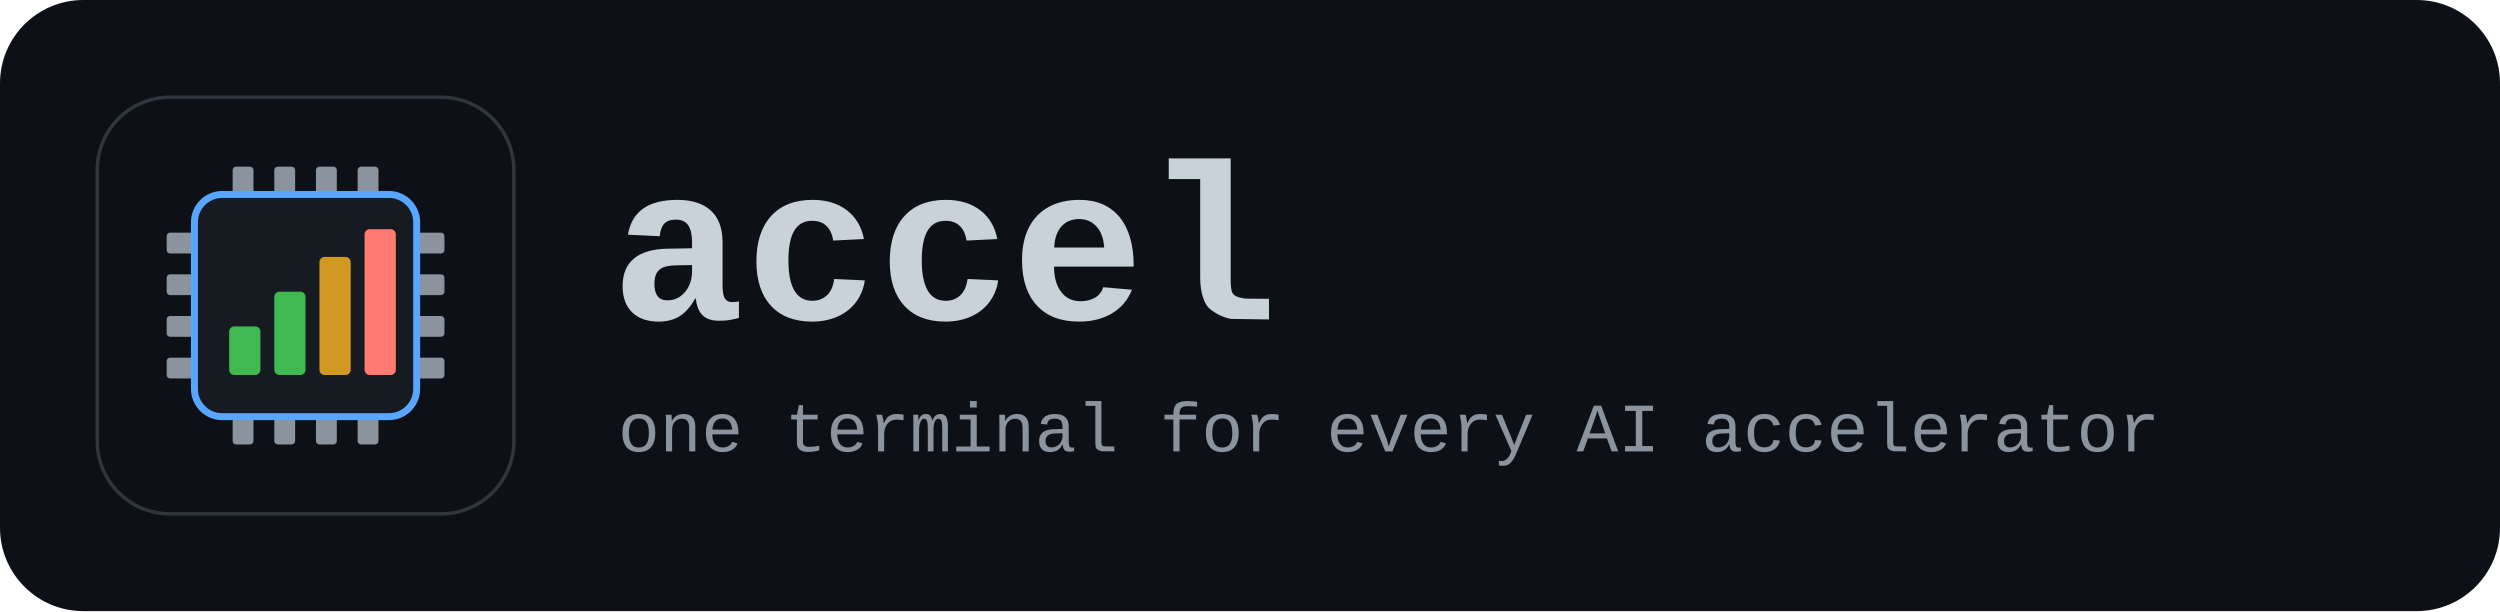
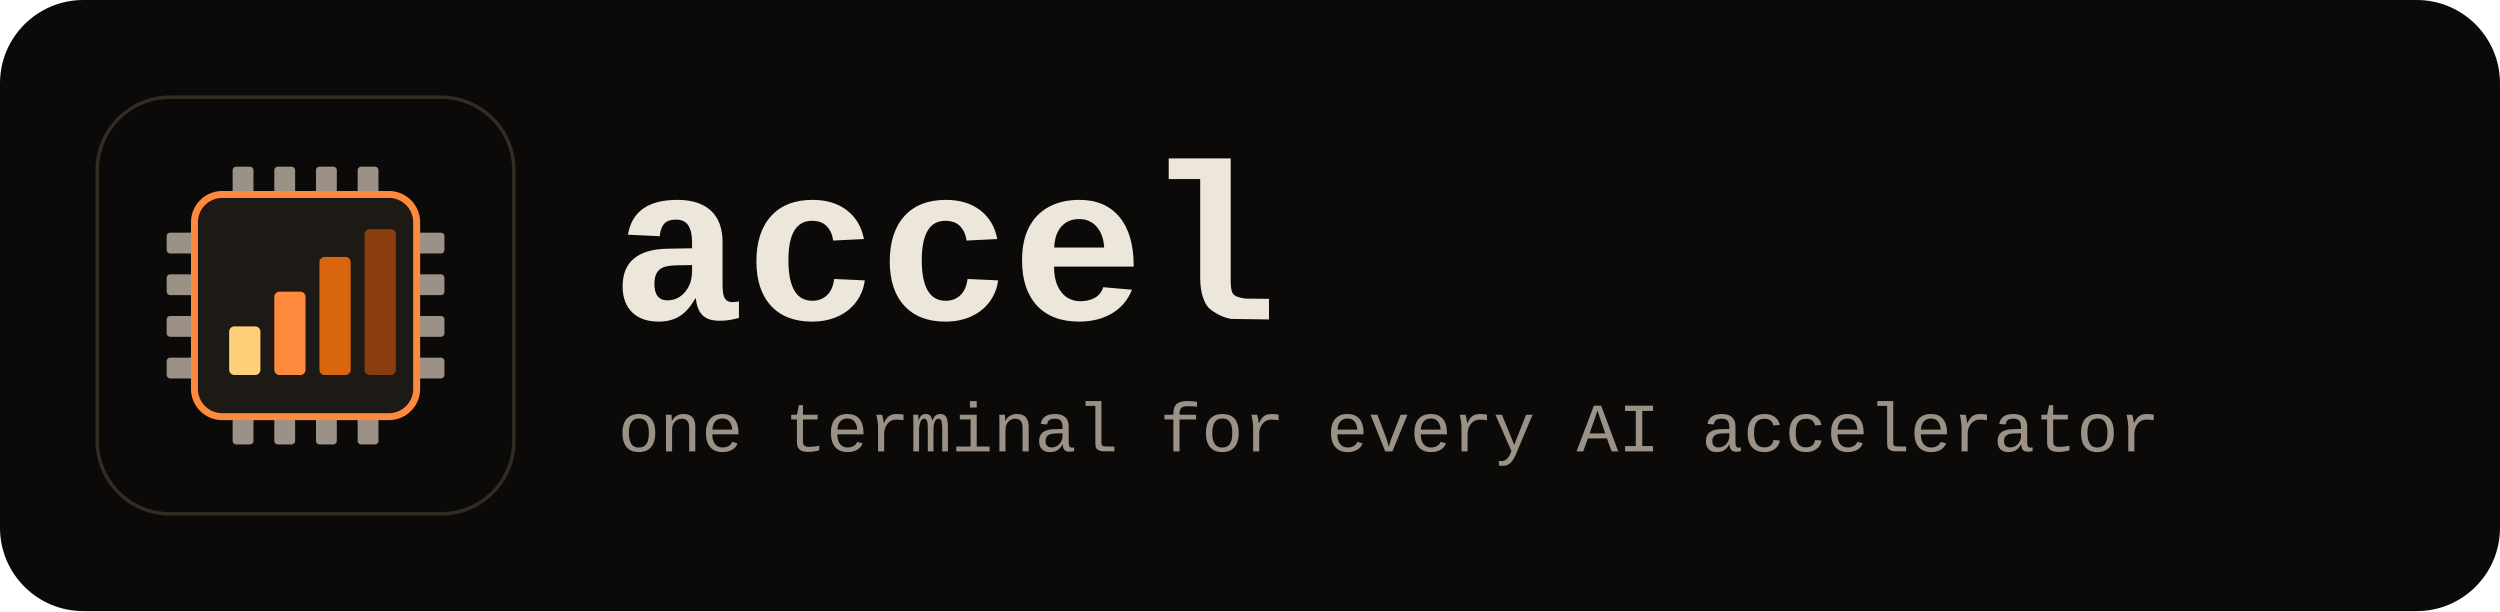
<svg xmlns="http://www.w3.org/2000/svg" width="720" height="176" viewBox="0 0 720 176" font-family="JetBrains Mono, SFMono-Regular, Menlo, Consolas, Liberation Mono, monospace">
-   <rect width="720" height="176" rx="24" fill="#0d1117" />
+   <rect width="720" height="176" rx="24" fill="#0b0a09" />
  <g transform="translate(24 24) scale(0.5)">
-     <rect width="256" height="256" rx="48" fill="#0d1117" />
-     <rect x="8" y="8" width="240" height="240" rx="42" fill="none" stroke="#30363d" stroke-width="2" />
-     <g fill="#8b949e">
+     <rect width="256" height="256" rx="48" fill="#0b0a09" />
+     <rect x="8" y="8" width="240" height="240" rx="42" fill="none" stroke="#332c24" stroke-width="2" />
+     <g fill="#9c9186">
      <rect x="86" y="48" width="12" height="18" rx="2" />
      <rect x="110" y="48" width="12" height="18" rx="2" />
      <rect x="134" y="48" width="12" height="18" rx="2" />
      <rect x="158" y="48" width="12" height="18" rx="2" />
      <rect x="86" y="190" width="12" height="18" rx="2" />
      <rect x="110" y="190" width="12" height="18" rx="2" />
      <rect x="134" y="190" width="12" height="18" rx="2" />
      <rect x="158" y="190" width="12" height="18" rx="2" />
      <rect x="48" y="86" width="18" height="12" rx="2" />
      <rect x="48" y="110" width="18" height="12" rx="2" />
      <rect x="48" y="134" width="18" height="12" rx="2" />
      <rect x="48" y="158" width="18" height="12" rx="2" />
      <rect x="190" y="86" width="18" height="12" rx="2" />
      <rect x="190" y="110" width="18" height="12" rx="2" />
      <rect x="190" y="134" width="18" height="12" rx="2" />
      <rect x="190" y="158" width="18" height="12" rx="2" />
    </g>
-     <rect x="64" y="64" width="128" height="128" rx="16" fill="#161b22" stroke="#58a6ff" stroke-width="4" />
-     <rect x="84" y="140" width="18" height="28" rx="3" fill="#3fb950" />
-     <rect x="110" y="120" width="18" height="48" rx="3" fill="#3fb950" />
-     <rect x="136" y="100" width="18" height="68" rx="3" fill="#d29922" />
-     <rect x="162" y="84" width="18" height="84" rx="3" fill="#ff7b72" />
+     <rect x="64" y="64" width="128" height="128" rx="16" fill="#1d1915" stroke="#ff8a3d" stroke-width="4" />
+     <rect x="84" y="140" width="18" height="28" rx="3" fill="#ffcf7a" />
+     <rect x="110" y="120" width="18" height="48" rx="3" fill="#ff8a3d" />
+     <rect x="136" y="100" width="18" height="68" rx="3" fill="#d9650f" />
+     <rect x="162" y="84" width="18" height="84" rx="3" fill="#8a3d0f" />
  </g>
-   <text x="176" y="92" font-size="64" font-weight="bold" fill="#c9d1d9">accel</text>
-   <text x="178" y="130" font-size="20" fill="#8b949e">one terminal for every AI accelerator</text>
+   <text x="176" y="92" font-size="64" font-weight="bold" fill="#ece6db">accel</text>
+   <text x="178" y="130" font-size="20" fill="#9c9186">one terminal for every AI accelerator</text>
</svg>
